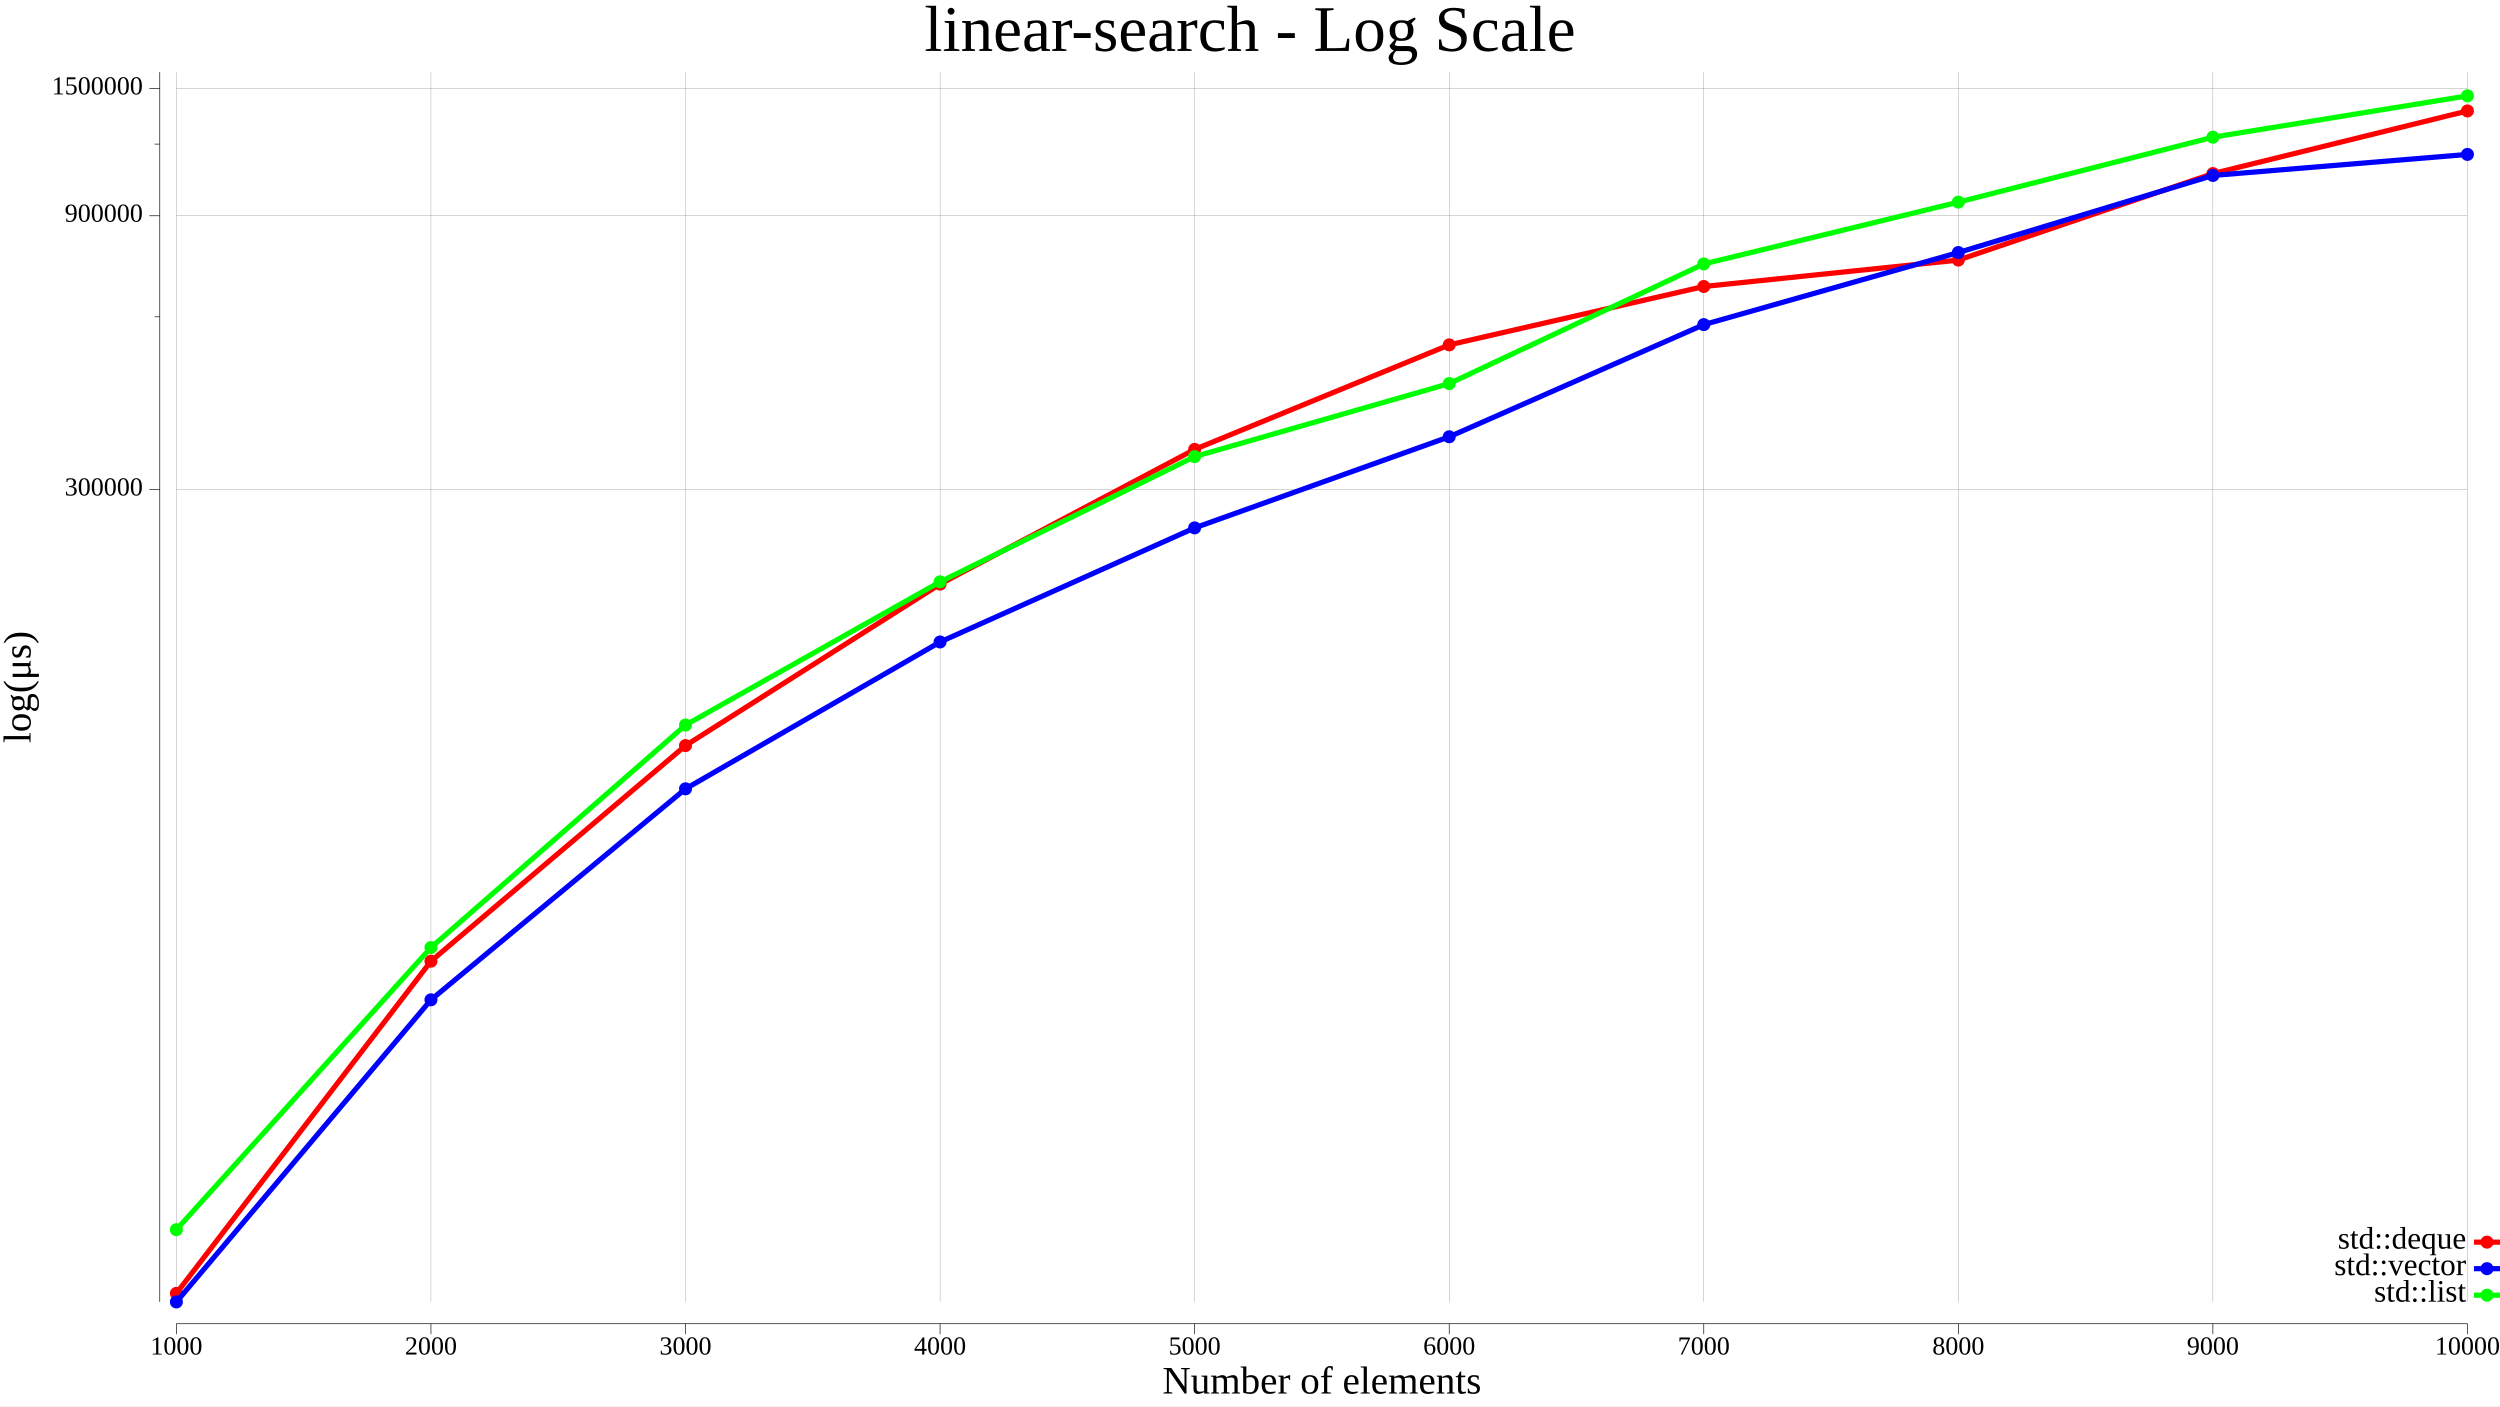
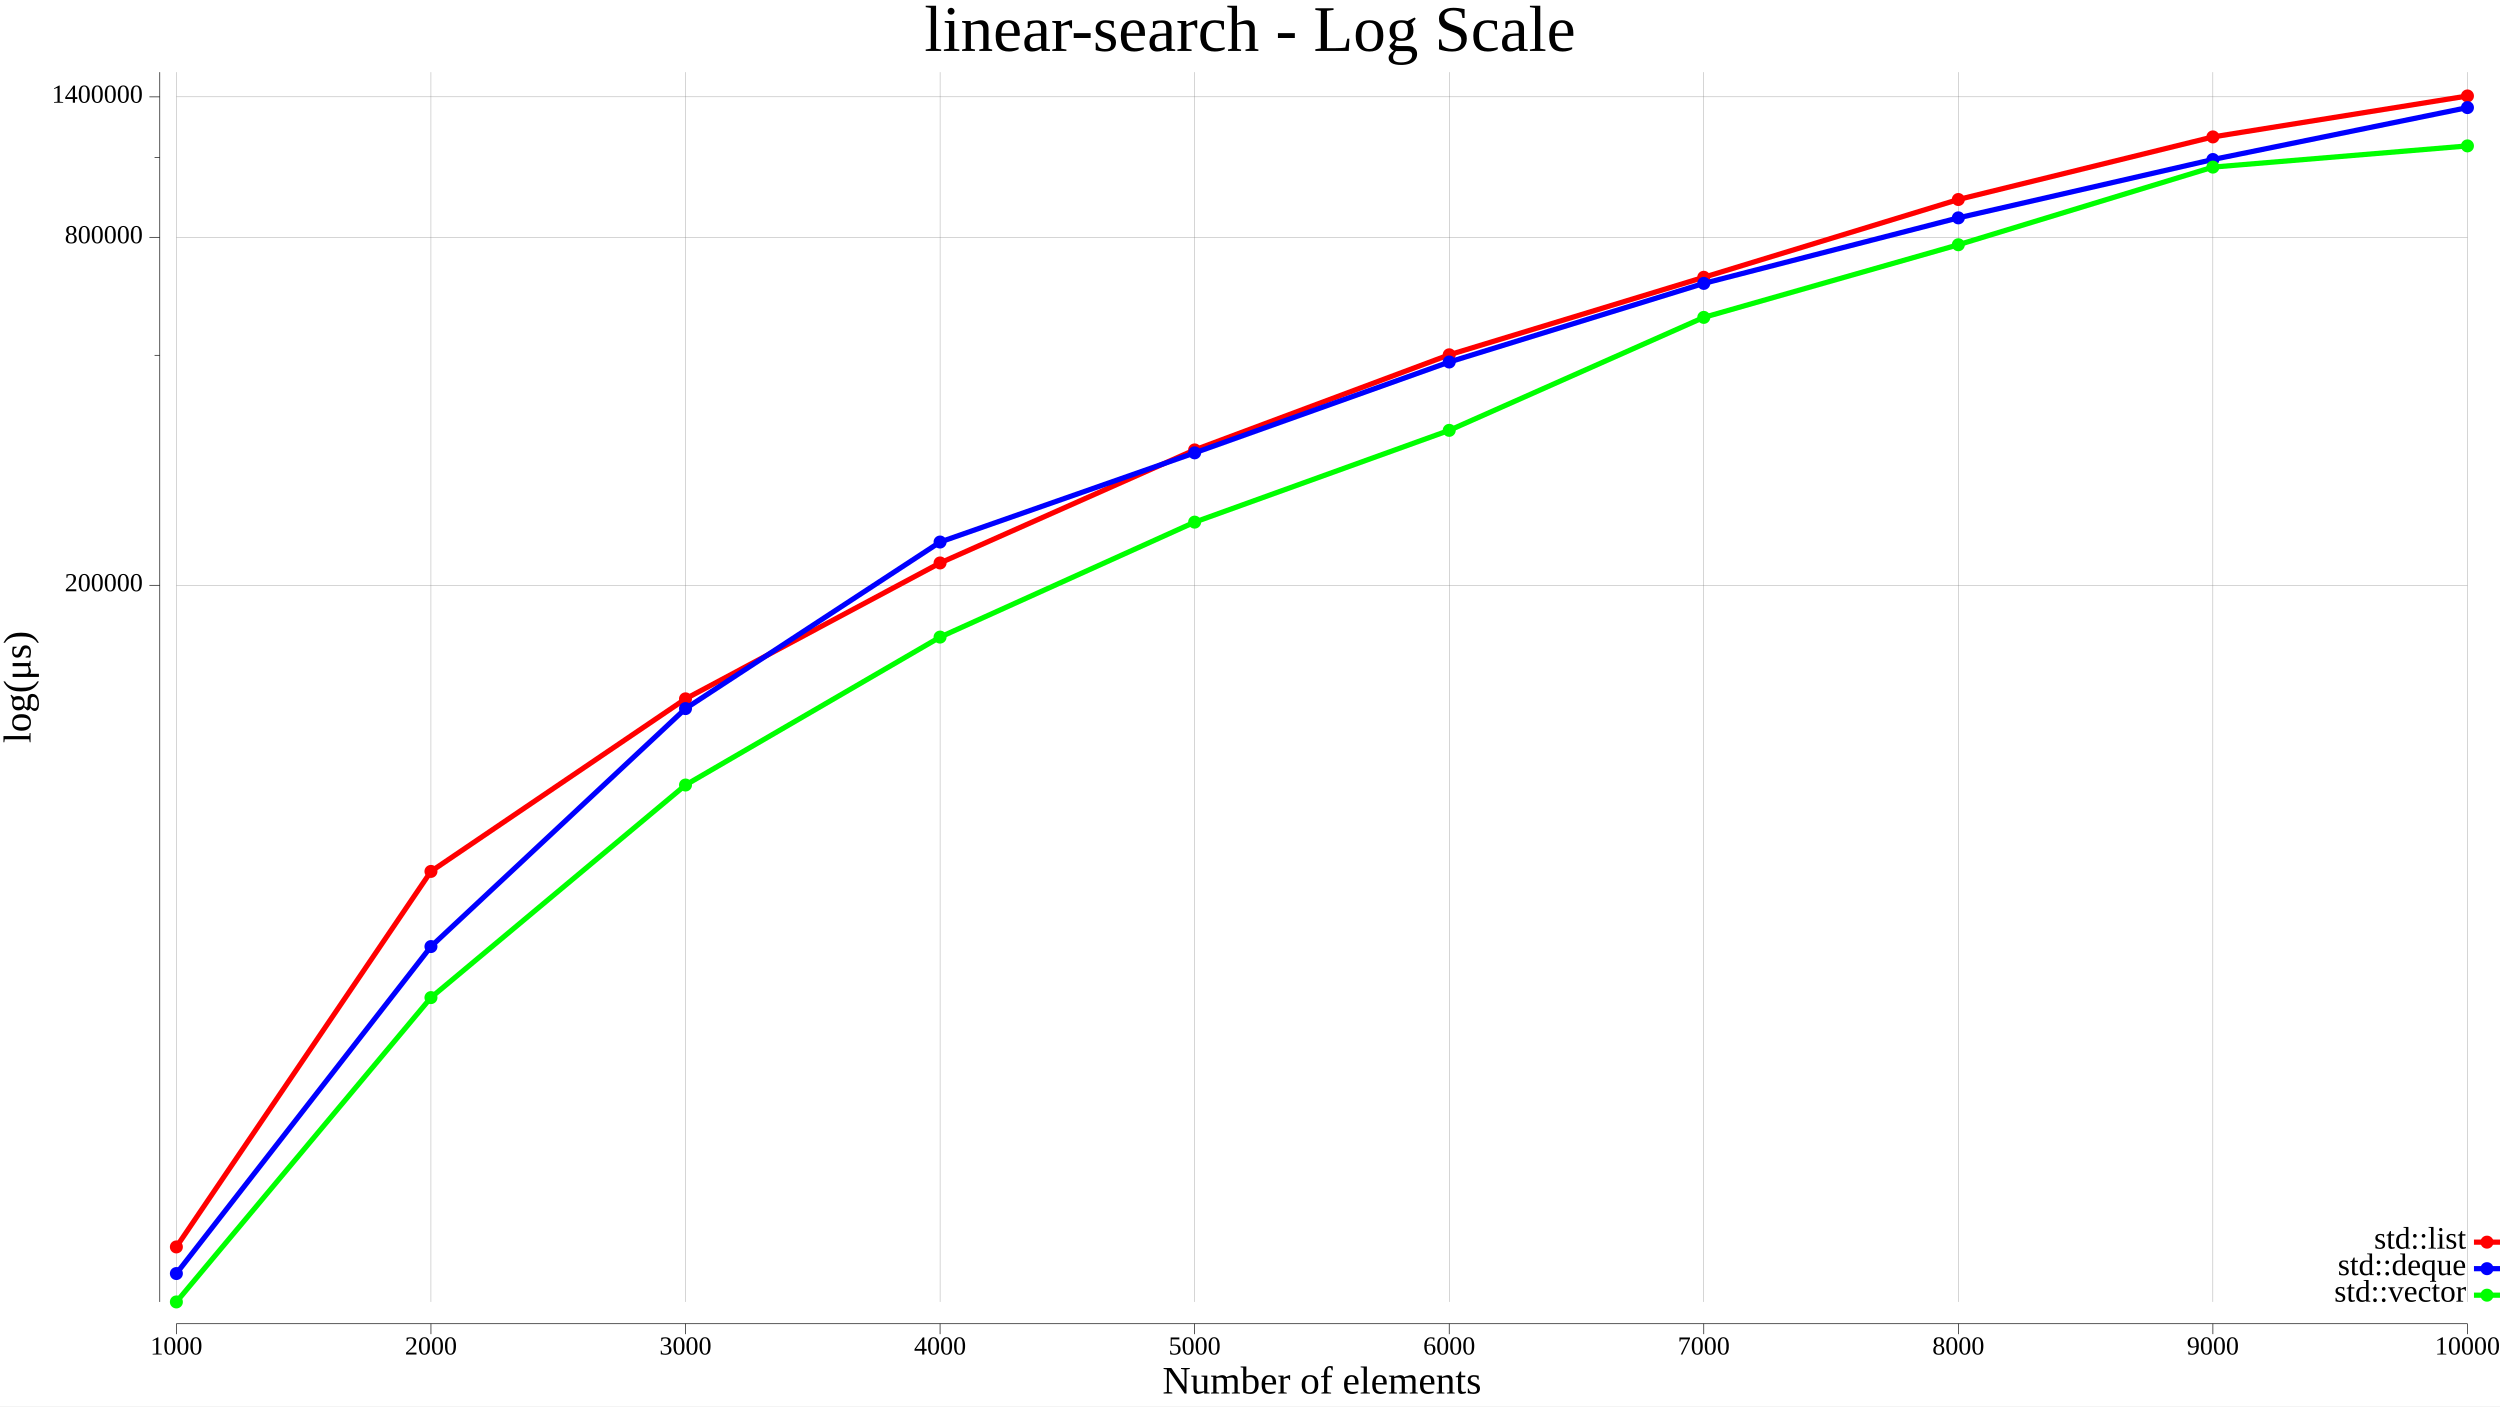
<svg xmlns="http://www.w3.org/2000/svg" width="1920pt" height="1080pt" viewBox="0 0 1920 1080">
  <g transform="scale(1, -1) translate(0, -1080)">
    <path d="M0,0L1920,0L1920,1080L0,1080Z" style="fill:#FFFFFF" />
    <text x="709.94" y="-1040.9" transform="scale(1, -1)" style="font-family:Liberation Serif;font-variant:normal;font-weight:normal;font-style:normal;font-size:50px">linear-search - Log Scale</text>
    <text x="892.77" y="-9.756" transform="scale(1, -1)" style="font-family:Liberation Serif;font-variant:normal;font-weight:normal;font-style:normal;font-size:30px">Number of elements</text>
    <text x="115.46" y="-39.727" transform="scale(1, -1)" style="font-family:Liberation Serif;font-variant:normal;font-weight:normal;font-style:normal;font-size:20px">1000</text>
    <text x="310.97" y="-39.727" transform="scale(1, -1)" style="font-family:Liberation Serif;font-variant:normal;font-weight:normal;font-style:normal;font-size:20px">2000</text>
    <text x="506.47" y="-39.727" transform="scale(1, -1)" style="font-family:Liberation Serif;font-variant:normal;font-weight:normal;font-style:normal;font-size:20px">3000</text>
    <text x="701.97" y="-39.727" transform="scale(1, -1)" style="font-family:Liberation Serif;font-variant:normal;font-weight:normal;font-style:normal;font-size:20px">4000</text>
    <text x="897.48" y="-39.727" transform="scale(1, -1)" style="font-family:Liberation Serif;font-variant:normal;font-weight:normal;font-style:normal;font-size:20px">5000</text>
    <text x="1093" y="-39.727" transform="scale(1, -1)" style="font-family:Liberation Serif;font-variant:normal;font-weight:normal;font-style:normal;font-size:20px">6000</text>
    <text x="1288.5" y="-39.727" transform="scale(1, -1)" style="font-family:Liberation Serif;font-variant:normal;font-weight:normal;font-style:normal;font-size:20px">7000</text>
    <text x="1484" y="-39.727" transform="scale(1, -1)" style="font-family:Liberation Serif;font-variant:normal;font-weight:normal;font-style:normal;font-size:20px">8000</text>
    <text x="1679.5" y="-39.727" transform="scale(1, -1)" style="font-family:Liberation Serif;font-variant:normal;font-weight:normal;font-style:normal;font-size:20px">9000</text>
    <text x="1870" y="-39.727" transform="scale(1, -1)" style="font-family:Liberation Serif;font-variant:normal;font-weight:normal;font-style:normal;font-size:20px">10000</text>
    <path d="M135.46,55.371L135.46,63.371" style="fill:none;stroke:#000000;stroke-width:0.5" />
    <path d="M330.97,55.371L330.97,63.371" style="fill:none;stroke:#000000;stroke-width:0.5" />
    <path d="M526.47,55.371L526.47,63.371" style="fill:none;stroke:#000000;stroke-width:0.5" />
    <path d="M721.97,55.371L721.97,63.371" style="fill:none;stroke:#000000;stroke-width:0.5" />
    <path d="M917.48,55.371L917.48,63.371" style="fill:none;stroke:#000000;stroke-width:0.5" />
    <path d="M1113,55.371L1113,63.371" style="fill:none;stroke:#000000;stroke-width:0.5" />
    <path d="M1308.5,55.371L1308.5,63.371" style="fill:none;stroke:#000000;stroke-width:0.5" />
    <path d="M1504,55.371L1504,63.371" style="fill:none;stroke:#000000;stroke-width:0.5" />
    <path d="M1699.5,55.371L1699.5,63.371" style="fill:none;stroke:#000000;stroke-width:0.5" />
    <path d="M1895,55.371L1895,63.371" style="fill:none;stroke:#000000;stroke-width:0.5" />
    <path d="M135.46,63.371L1895,63.371" style="fill:none;stroke:#000000;stroke-width:0.5" />
    <g transform="rotate(90)">
      <text x="509.33" y="23.467" transform="scale(1, -1)" style="font-family:Liberation Serif;font-variant:normal;font-weight:normal;font-style:normal;font-size:30px">log(μs)</text>
    </g>
-     <text x="49.712" y="-699.47" transform="scale(1, -1)" style="font-family:Liberation Serif;font-variant:normal;font-weight:normal;font-style:normal;font-size:20px">300000</text>
-     <text x="49.712" y="-909.71" transform="scale(1, -1)" style="font-family:Liberation Serif;font-variant:normal;font-weight:normal;font-style:normal;font-size:20px">900000</text>
-     <text x="39.712" y="-1007.5" transform="scale(1, -1)" style="font-family:Liberation Serif;font-variant:normal;font-weight:normal;font-style:normal;font-size:20px">1500000</text>
-     <path d="M114.71,704.04L122.71,704.04" style="fill:none;stroke:#000000;stroke-width:0.5" />
-     <path d="M114.71,914.28L122.71,914.28" style="fill:none;stroke:#000000;stroke-width:0.5" />
-     <path d="M114.71,1012L122.71,1012" style="fill:none;stroke:#000000;stroke-width:0.5" />
-     <path d="M118.71,836.68L122.71,836.68" style="fill:none;stroke:#000000;stroke-width:0.5" />
-     <path d="M118.71,969.33L122.71,969.33" style="fill:none;stroke:#000000;stroke-width:0.5" />
+     <text x="49.712" y="-625.93" transform="scale(1, -1)" style="font-family:Liberation Serif;font-variant:normal;font-weight:normal;font-style:normal;font-size:20px">200000</text>
+     <text x="49.712" y="-893.18" transform="scale(1, -1)" style="font-family:Liberation Serif;font-variant:normal;font-weight:normal;font-style:normal;font-size:20px">800000</text>
+     <text x="39.712" y="-1001.1" transform="scale(1, -1)" style="font-family:Liberation Serif;font-variant:normal;font-weight:normal;font-style:normal;font-size:20px">1400000</text>
+     <path d="M114.71,630.5L122.71,630.5" style="fill:none;stroke:#000000;stroke-width:0.5" />
+     <path d="M114.71,897.75L122.71,897.75" style="fill:none;stroke:#000000;stroke-width:0.5" />
+     <path d="M114.71,1005.6L122.71,1005.6" style="fill:none;stroke:#000000;stroke-width:0.5" />
+     <path d="M118.71,807.14L122.71,807.14" style="fill:none;stroke:#000000;stroke-width:0.5" />
+     <path d="M118.71,959.15L122.71,959.15" style="fill:none;stroke:#000000;stroke-width:0.5" />
    <path d="M122.71,80.11L122.71,1024.6" style="fill:none;stroke:#000000;stroke-width:0.5" />
    <path d="M135.46,80.11L135.46,1024.6" style="fill:none;stroke:#808080;stroke-width:0.25" />
    <path d="M330.97,80.11L330.97,1024.6" style="fill:none;stroke:#808080;stroke-width:0.25" />
    <path d="M526.47,80.11L526.47,1024.6" style="fill:none;stroke:#808080;stroke-width:0.25" />
    <path d="M721.97,80.11L721.97,1024.6" style="fill:none;stroke:#808080;stroke-width:0.25" />
    <path d="M917.48,80.11L917.48,1024.6" style="fill:none;stroke:#808080;stroke-width:0.25" />
    <path d="M1113,80.11L1113,1024.6" style="fill:none;stroke:#808080;stroke-width:0.25" />
    <path d="M1308.5,80.11L1308.5,1024.6" style="fill:none;stroke:#808080;stroke-width:0.25" />
    <path d="M1504,80.11L1504,1024.6" style="fill:none;stroke:#808080;stroke-width:0.25" />
    <path d="M1699.5,80.11L1699.5,1024.6" style="fill:none;stroke:#808080;stroke-width:0.25" />
    <path d="M1895,80.11L1895,1024.6" style="fill:none;stroke:#808080;stroke-width:0.25" />
-     <path d="M135.46,704.04L1895,704.04" style="fill:none;stroke:#808080;stroke-width:0.25" />
-     <path d="M135.46,914.28L1895,914.28" style="fill:none;stroke:#808080;stroke-width:0.25" />
-     <path d="M135.46,1012L1895,1012" style="fill:none;stroke:#808080;stroke-width:0.25" />
-     <path d="M135.46,86.695L330.97,341.81L526.47,507.4L721.97,631.42L917.48,734.85L1113,815.14L1308.5,859.97L1504,880.27L1699.5,946.7L1895,994.8" style="fill:none;stroke:#FF0000;stroke-width:4" />
-     <path d="M140.46,86.695A5,5 0 1 1 130.46,86.695A5,5 0 1 1 140.46,86.695Z" style="fill:#FF0000" />
-     <path d="M335.97,341.81A5,5 0 1 1 325.97,341.81A5,5 0 1 1 335.97,341.81Z" style="fill:#FF0000" />
-     <path d="M531.47,507.4A5,5 0 1 1 521.47,507.4A5,5 0 1 1 531.47,507.4Z" style="fill:#FF0000" />
-     <path d="M726.97,631.42A5,5 0 1 1 716.97,631.42A5,5 0 1 1 726.97,631.42Z" style="fill:#FF0000" />
-     <path d="M922.48,734.85A5,5 0 1 1 912.48,734.85A5,5 0 1 1 922.48,734.85Z" style="fill:#FF0000" />
-     <path d="M1118,815.14A5,5 0 1 1 1108,815.14A5,5 0 1 1 1118,815.14Z" style="fill:#FF0000" />
-     <path d="M1313.5,859.97A5,5 0 1 1 1303.5,859.97A5,5 0 1 1 1313.5,859.97Z" style="fill:#FF0000" />
-     <path d="M1509,880.27A5,5 0 1 1 1499,880.27A5,5 0 1 1 1509,880.27Z" style="fill:#FF0000" />
-     <path d="M1704.5,946.7A5,5 0 1 1 1694.5,946.7A5,5 0 1 1 1704.5,946.7Z" style="fill:#FF0000" />
-     <path d="M1900,994.8A5,5 0 1 1 1890,994.8A5,5 0 1 1 1900,994.8Z" style="fill:#FF0000" />
-     <path d="M135.46,80.11L330.97,312.13L526.47,474.18L721.97,586.96L917.48,674.59L1113,744.56L1308.5,830.69L1504,886.06L1699.5,945.25L1895,961.41" style="fill:none;stroke:#0000FF;stroke-width:4" />
-     <path d="M140.46,80.11A5,5 0 1 1 130.46,80.11A5,5 0 1 1 140.46,80.11Z" style="fill:#0000FF" />
-     <path d="M335.97,312.13A5,5 0 1 1 325.97,312.13A5,5 0 1 1 335.97,312.13Z" style="fill:#0000FF" />
-     <path d="M531.47,474.18A5,5 0 1 1 521.47,474.18A5,5 0 1 1 531.47,474.18Z" style="fill:#0000FF" />
-     <path d="M726.97,586.96A5,5 0 1 1 716.97,586.96A5,5 0 1 1 726.97,586.96Z" style="fill:#0000FF" />
-     <path d="M922.48,674.59A5,5 0 1 1 912.48,674.59A5,5 0 1 1 922.48,674.59Z" style="fill:#0000FF" />
-     <path d="M1118,744.56A5,5 0 1 1 1108,744.56A5,5 0 1 1 1118,744.56Z" style="fill:#0000FF" />
-     <path d="M1313.5,830.69A5,5 0 1 1 1303.5,830.69A5,5 0 1 1 1313.5,830.69Z" style="fill:#0000FF" />
-     <path d="M1509,886.06A5,5 0 1 1 1499,886.06A5,5 0 1 1 1509,886.06Z" style="fill:#0000FF" />
-     <path d="M1704.5,945.25A5,5 0 1 1 1694.5,945.25A5,5 0 1 1 1704.5,945.25Z" style="fill:#0000FF" />
-     <path d="M1900,961.41A5,5 0 1 1 1890,961.41A5,5 0 1 1 1900,961.41Z" style="fill:#0000FF" />
-     <path d="M135.46,135.61L330.97,352.3L526.47,523.16L721.97,633.16L917.48,729.33L1113,785.42L1308.5,877.29L1504,924.76L1699.5,974.63L1895,1006.4" style="fill:none;stroke:#00FF00;stroke-width:4" />
-     <path d="M140.46,135.61A5,5 0 1 1 130.46,135.61A5,5 0 1 1 140.46,135.61Z" style="fill:#00FF00" />
-     <path d="M335.97,352.3A5,5 0 1 1 325.97,352.3A5,5 0 1 1 335.97,352.3Z" style="fill:#00FF00" />
-     <path d="M531.47,523.16A5,5 0 1 1 521.47,523.16A5,5 0 1 1 531.47,523.16Z" style="fill:#00FF00" />
-     <path d="M726.97,633.16A5,5 0 1 1 716.97,633.16A5,5 0 1 1 726.97,633.16Z" style="fill:#00FF00" />
-     <path d="M922.48,729.33A5,5 0 1 1 912.48,729.33A5,5 0 1 1 922.48,729.33Z" style="fill:#00FF00" />
-     <path d="M1118,785.42A5,5 0 1 1 1108,785.42A5,5 0 1 1 1118,785.42Z" style="fill:#00FF00" />
-     <path d="M1313.5,877.29A5,5 0 1 1 1303.5,877.29A5,5 0 1 1 1313.5,877.29Z" style="fill:#00FF00" />
-     <path d="M1509,924.76A5,5 0 1 1 1499,924.76A5,5 0 1 1 1509,924.76Z" style="fill:#00FF00" />
-     <path d="M1704.5,974.63A5,5 0 1 1 1694.5,974.63A5,5 0 1 1 1704.5,974.63Z" style="fill:#00FF00" />
-     <path d="M1900,1006.4A5,5 0 1 1 1890,1006.4A5,5 0 1 1 1900,1006.4Z" style="fill:#00FF00" />
+     <path d="M135.46,630.5L1895,630.5" style="fill:none;stroke:#808080;stroke-width:0.25" />
+     <path d="M135.46,897.75L1895,897.75" style="fill:none;stroke:#808080;stroke-width:0.25" />
+     <path d="M135.46,1005.6L1895,1005.6" style="fill:none;stroke:#808080;stroke-width:0.25" />
+     <path d="M135.46,122.36L330.97,410.75L526.47,543.29L721.97,647.65L917.48,734.46L1113,807.51L1308.5,867.04L1504,926.78L1699.5,974.85L1895,1006.3" style="fill:none;stroke:#FF0000;stroke-width:4" />
+     <path d="M140.46,122.36A5,5 0 1 1 130.46,122.36A5,5 0 1 1 140.46,122.36Z" style="fill:#FF0000" />
+     <path d="M335.97,410.75A5,5 0 1 1 325.97,410.75A5,5 0 1 1 335.97,410.75Z" style="fill:#FF0000" />
+     <path d="M531.47,543.29A5,5 0 1 1 521.47,543.29A5,5 0 1 1 531.47,543.29Z" style="fill:#FF0000" />
+     <path d="M726.97,647.65A5,5 0 1 1 716.97,647.65A5,5 0 1 1 726.97,647.65Z" style="fill:#FF0000" />
+     <path d="M922.48,734.46A5,5 0 1 1 912.48,734.46A5,5 0 1 1 922.48,734.46Z" style="fill:#FF0000" />
+     <path d="M1118,807.51A5,5 0 1 1 1108,807.51A5,5 0 1 1 1118,807.51Z" style="fill:#FF0000" />
+     <path d="M1313.5,867.04A5,5 0 1 1 1303.5,867.04A5,5 0 1 1 1313.5,867.04Z" style="fill:#FF0000" />
+     <path d="M1509,926.78A5,5 0 1 1 1499,926.78A5,5 0 1 1 1509,926.78Z" style="fill:#FF0000" />
+     <path d="M1704.5,974.85A5,5 0 1 1 1694.5,974.85A5,5 0 1 1 1704.5,974.85Z" style="fill:#FF0000" />
+     <path d="M1900,1006.3A5,5 0 1 1 1890,1006.3A5,5 0 1 1 1900,1006.3Z" style="fill:#FF0000" />
+     <path d="M135.46,101.92L330.97,353.04L526.47,535.8L721.97,663.72L917.48,732.21L1113,801.98L1308.5,862.35L1504,912.68L1699.5,957.5L1895,997.37" style="fill:none;stroke:#0000FF;stroke-width:4" />
+     <path d="M140.46,101.92A5,5 0 1 1 130.46,101.92A5,5 0 1 1 140.46,101.92Z" style="fill:#0000FF" />
+     <path d="M335.97,353.04A5,5 0 1 1 325.97,353.04A5,5 0 1 1 335.97,353.04Z" style="fill:#0000FF" />
+     <path d="M531.47,535.8A5,5 0 1 1 521.47,535.8A5,5 0 1 1 531.47,535.8Z" style="fill:#0000FF" />
+     <path d="M726.97,663.72A5,5 0 1 1 716.97,663.72A5,5 0 1 1 726.97,663.72Z" style="fill:#0000FF" />
+     <path d="M922.48,732.21A5,5 0 1 1 912.48,732.21A5,5 0 1 1 922.48,732.21Z" style="fill:#0000FF" />
+     <path d="M1118,801.98A5,5 0 1 1 1108,801.98A5,5 0 1 1 1118,801.98Z" style="fill:#0000FF" />
+     <path d="M1313.5,862.35A5,5 0 1 1 1303.5,862.35A5,5 0 1 1 1313.5,862.35Z" style="fill:#0000FF" />
+     <path d="M1509,912.68A5,5 0 1 1 1499,912.68A5,5 0 1 1 1509,912.68Z" style="fill:#0000FF" />
+     <path d="M1704.5,957.5A5,5 0 1 1 1694.5,957.5A5,5 0 1 1 1704.5,957.5Z" style="fill:#0000FF" />
+     <path d="M1900,997.37A5,5 0 1 1 1890,997.37A5,5 0 1 1 1900,997.37Z" style="fill:#0000FF" />
+     <path d="M135.46,80.11L330.97,313.85L526.47,477.1L721.97,590.71L917.48,679L1113,749.49L1308.5,836.25L1504,892.03L1699.5,951.66L1895,967.95" style="fill:none;stroke:#00FF00;stroke-width:4" />
+     <path d="M140.46,80.11A5,5 0 1 1 130.46,80.11A5,5 0 1 1 140.46,80.11Z" style="fill:#00FF00" />
+     <path d="M335.97,313.85A5,5 0 1 1 325.97,313.85A5,5 0 1 1 335.97,313.85Z" style="fill:#00FF00" />
+     <path d="M531.47,477.1A5,5 0 1 1 521.47,477.1A5,5 0 1 1 531.47,477.1Z" style="fill:#00FF00" />
+     <path d="M726.97,590.71A5,5 0 1 1 716.97,590.71A5,5 0 1 1 726.97,590.71Z" style="fill:#00FF00" />
+     <path d="M922.48,679A5,5 0 1 1 912.48,679A5,5 0 1 1 922.48,679Z" style="fill:#00FF00" />
+     <path d="M1118,749.49A5,5 0 1 1 1108,749.49A5,5 0 1 1 1118,749.49Z" style="fill:#00FF00" />
+     <path d="M1313.5,836.25A5,5 0 1 1 1303.5,836.25A5,5 0 1 1 1313.5,836.25Z" style="fill:#00FF00" />
+     <path d="M1509,892.03A5,5 0 1 1 1499,892.03A5,5 0 1 1 1509,892.03Z" style="fill:#00FF00" />
+     <path d="M1704.5,951.66A5,5 0 1 1 1694.5,951.66A5,5 0 1 1 1704.5,951.66Z" style="fill:#00FF00" />
+     <path d="M1900,967.95A5,5 0 1 1 1890,967.95A5,5 0 1 1 1900,967.95Z" style="fill:#00FF00" />
    <path d="M1900,126.03L1920,126.03" style="fill:none;stroke:#FF0000;stroke-width:4" />
    <path d="M1915,126.03A5,5 0 1 1 1905,126.03A5,5 0 1 1 1915,126.03Z" style="fill:#FF0000" />
-     <text x="1795.4" y="-121.05" transform="scale(1, -1)" style="font-family:Liberation Serif;font-variant:normal;font-weight:normal;font-style:normal;font-size:24px">std::deque</text>
+     <text x="1823.3" y="-121.05" transform="scale(1, -1)" style="font-family:Liberation Serif;font-variant:normal;font-weight:normal;font-style:normal;font-size:24px">std::list</text>
    <path d="M1900,105.66L1920,105.66" style="fill:none;stroke:#0000FF;stroke-width:4" />
    <path d="M1915,105.66A5,5 0 1 1 1905,105.66A5,5 0 1 1 1915,105.66Z" style="fill:#0000FF" />
-     <text x="1792.7" y="-100.69" transform="scale(1, -1)" style="font-family:Liberation Serif;font-variant:normal;font-weight:normal;font-style:normal;font-size:24px">std::vector</text>
+     <text x="1795.4" y="-100.69" transform="scale(1, -1)" style="font-family:Liberation Serif;font-variant:normal;font-weight:normal;font-style:normal;font-size:24px">std::deque</text>
    <path d="M1900,85.294L1920,85.294" style="fill:none;stroke:#00FF00;stroke-width:4" />
    <path d="M1915,85.294A5,5 0 1 1 1905,85.294A5,5 0 1 1 1915,85.294Z" style="fill:#00FF00" />
-     <text x="1823.3" y="-80.319" transform="scale(1, -1)" style="font-family:Liberation Serif;font-variant:normal;font-weight:normal;font-style:normal;font-size:24px">std::list</text>
+     <text x="1792.7" y="-80.319" transform="scale(1, -1)" style="font-family:Liberation Serif;font-variant:normal;font-weight:normal;font-style:normal;font-size:24px">std::vector</text>
  </g>
</svg>
